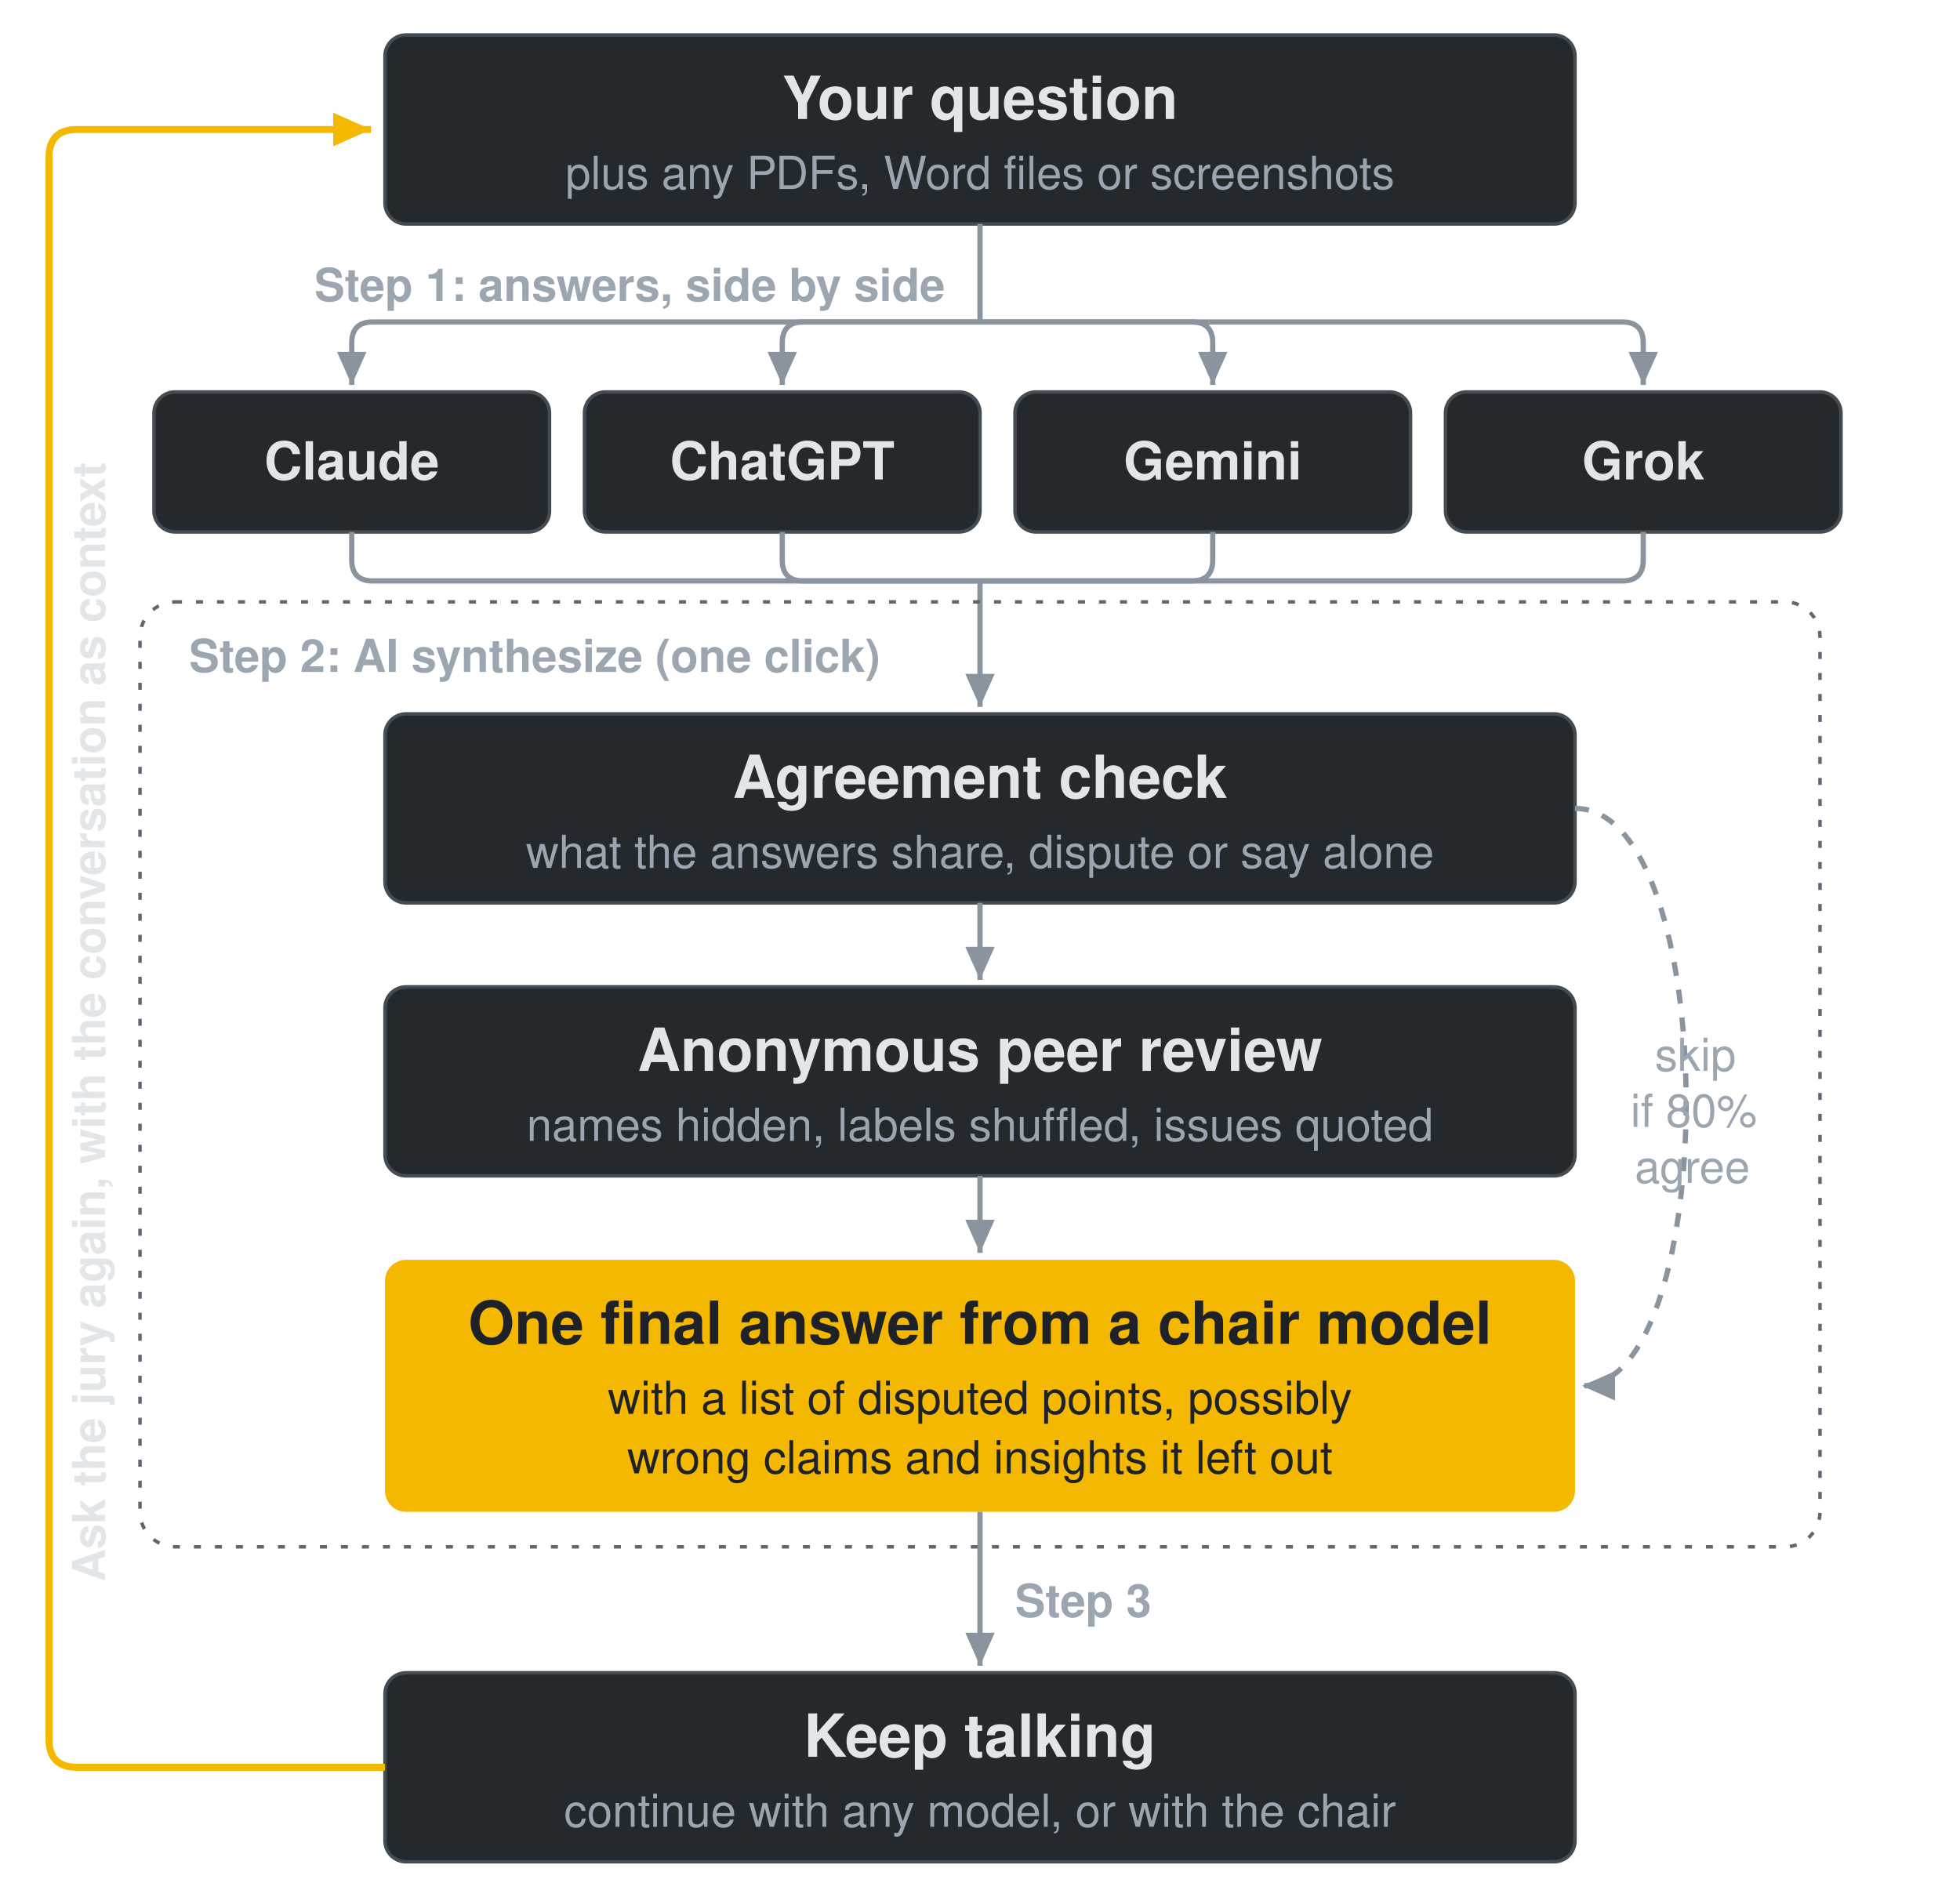
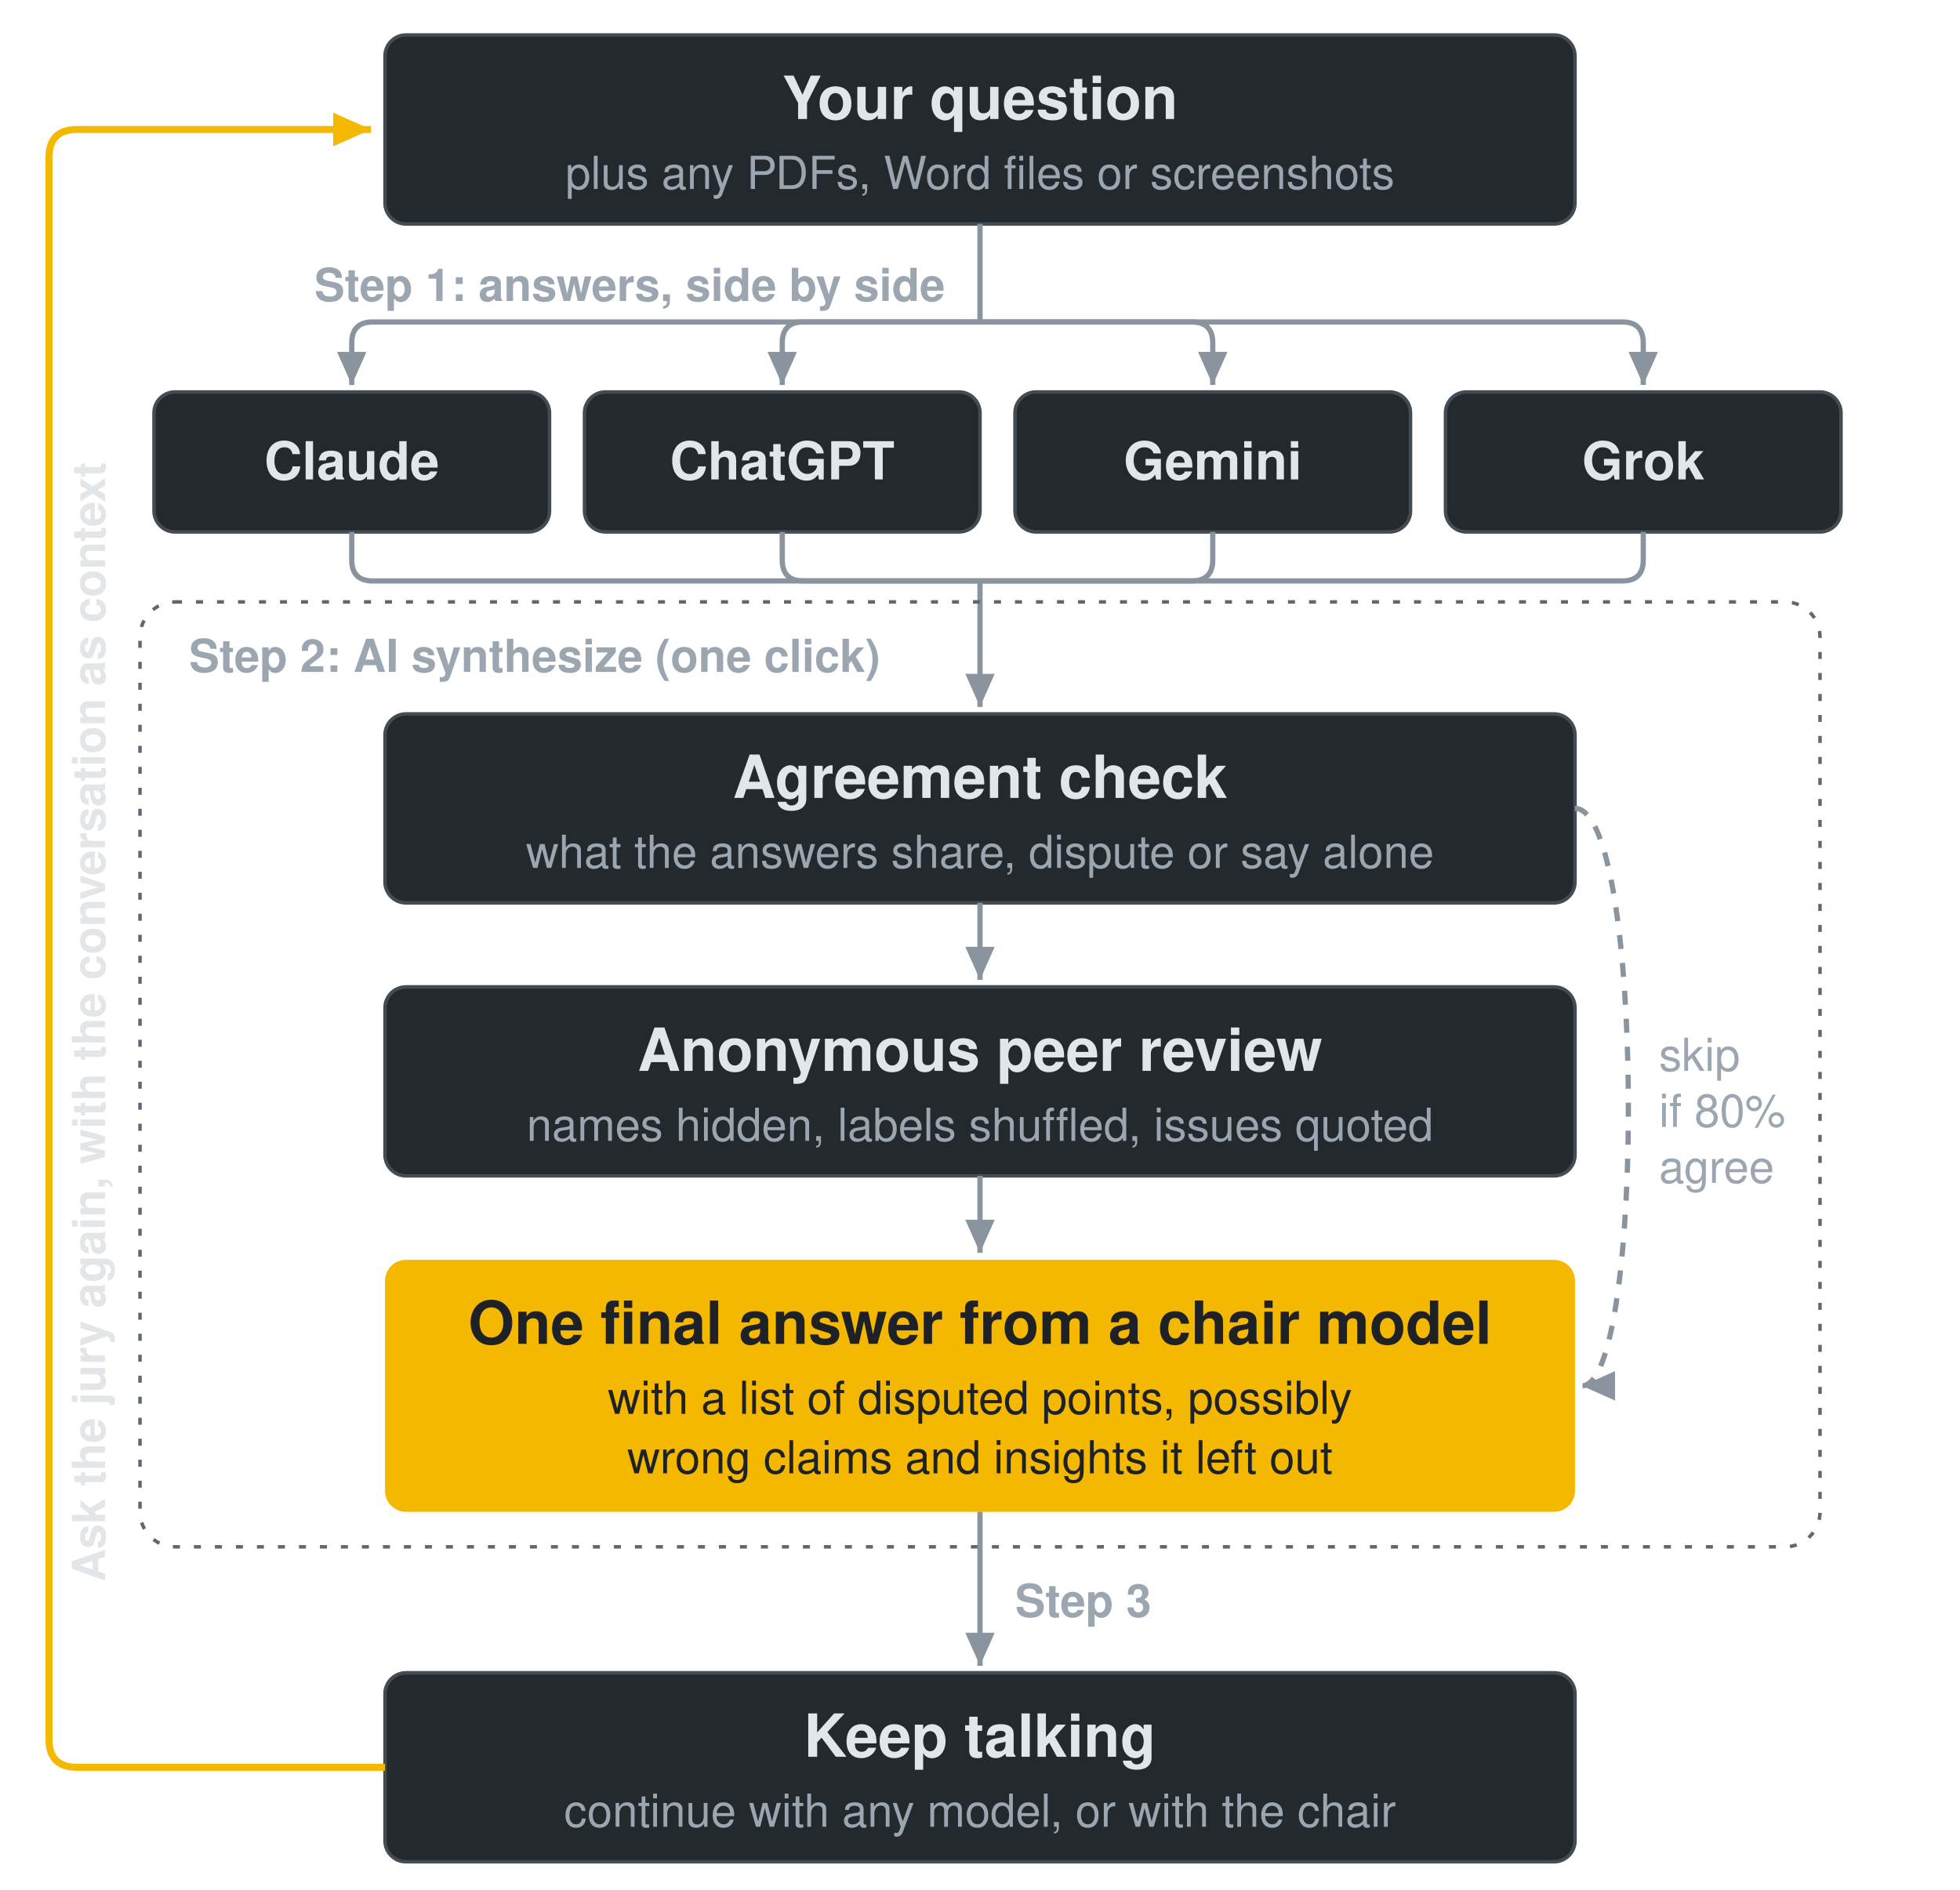
<svg xmlns="http://www.w3.org/2000/svg" width="560" height="540" viewBox="0 0 560 540" role="img" aria-labelledby="t d">
  <style>
    text { font-family: -apple-system, 'Segoe UI', 'Helvetica Neue', Helvetica, Arial, sans-serif; }
    .t { fill: #E3E6E9; font-size: 17px; font-weight: 600; }
    .s { fill: #9BA6B0; font-size: 13px; }
    .lbl { fill: #9BA6B0; font-size: 13px; font-weight: 600; }
    .m { fill: #E3E6E9; font-size: 15px; font-weight: 600; }
    .box { fill: #24292E; stroke: #434B53; stroke-width: 1; }
    .hot { fill: #F5B800; }
    .hot-t { fill: #1E2226; font-size: 17px; font-weight: 600; }
    .hot-s { fill: #1E2226; font-size: 13px; }
    .ln { fill: none; stroke: #8A949E; stroke-width: 1.5; }
    .dash { fill: none; stroke: #8A949E; stroke-width: 1.5; stroke-dasharray: 4 4; }
    .grp { fill: none; stroke: #5F6871; stroke-width: 1; stroke-dasharray: 2 4; }
    .loop { fill: none; stroke: #F5B800; stroke-width: 2; }
    .loop-t { fill: #E3E6E9; font-size: 13px; font-weight: 600; }
  </style>
  <defs>
    <marker id="a" viewBox="0 0 10 10" refX="9" refY="5" markerWidth="7" markerHeight="7" orient="auto-start-reverse">
      <path d="M0 1 L9 5 L0 9 z" fill="#8A949E" />
    </marker>
    <marker id="b" viewBox="0 0 10 10" refX="9" refY="5" markerWidth="6" markerHeight="6" orient="auto-start-reverse">
      <path d="M0 1 L9 5 L0 9 z" fill="#F5B800" />
    </marker>
  </defs>
  <rect class="box" x="110" y="10" width="340" height="54" rx="6" />
  <text class="t" x="280.0" y="34" text-anchor="middle">Your question</text>
  <text class="s" x="280.0" y="54" text-anchor="middle">plus any PDFs, Word files or screenshots</text>
  <text class="lbl" x="270" y="86" text-anchor="end">Step 1: answers, side by side</text>
  <path class="ln" d="M280 64 L280 92" />
  <path class="ln" d="M280 166 L280 202" marker-end="url(#a)" />
  <rect class="box" x="44" y="112" width="113" height="40" rx="6" />
  <text class="m" x="100.5" y="137" text-anchor="middle">Claude</text>
  <path class="ln" d="M280 92 L106.5 92 Q100.5 92 100.5 98 L100.5 110" marker-end="url(#a)" />
  <path class="ln" d="M100.5 152 L100.5 160 Q100.5 166 106.5 166 L280 166" />
  <rect class="box" x="167" y="112" width="113" height="40" rx="6" />
  <text class="m" x="223.5" y="137" text-anchor="middle">ChatGPT</text>
  <path class="ln" d="M280 92 L229.5 92 Q223.5 92 223.5 98 L223.5 110" marker-end="url(#a)" />
  <path class="ln" d="M223.5 152 L223.5 160 Q223.5 166 229.5 166 L280 166" />
  <rect class="box" x="290" y="112" width="113" height="40" rx="6" />
  <text class="m" x="346.5" y="137" text-anchor="middle">Gemini</text>
  <path class="ln" d="M280 92 L340.5 92 Q346.5 92 346.5 98 L346.5 110" marker-end="url(#a)" />
  <path class="ln" d="M346.5 152 L346.5 160 Q346.5 166 340.5 166 L280 166" />
  <rect class="box" x="413" y="112" width="113" height="40" rx="6" />
  <text class="m" x="469.5" y="137" text-anchor="middle">Grok</text>
  <path class="ln" d="M280 92 L463.5 92 Q469.5 92 469.5 98 L469.5 110" marker-end="url(#a)" />
  <path class="ln" d="M469.5 152 L469.5 160 Q469.5 166 463.5 166 L280 166" />
  <rect class="grp" x="40" y="172" width="480" height="270" rx="10" />
  <text class="lbl" x="54" y="192">Step 2: AI synthesize (one click)</text>
  <rect class="box" x="110" y="204" width="340" height="54" rx="6" />
  <text class="t" x="280.0" y="228" text-anchor="middle">Agreement check</text>
  <text class="s" x="280.0" y="248" text-anchor="middle">what the answers share, dispute or say alone</text>
  <path class="ln" d="M280 258 L280 280" marker-end="url(#a)" />
  <rect class="box" x="110" y="282" width="340" height="54" rx="6" />
  <text class="t" x="280.0" y="306" text-anchor="middle">Anonymous peer review</text>
  <text class="s" x="280.0" y="326" text-anchor="middle">names hidden, labels shuffled, issues quoted</text>
  <path class="ln" d="M280 336 L280 358" marker-end="url(#a)" />
  <rect class="hot" x="110" y="360" width="340" height="72" rx="6" />
  <text class="hot-t" x="280.0" y="384" text-anchor="middle">One final answer from a chair model</text>
  <text class="hot-s" x="280.0" y="404" text-anchor="middle">with a list of disputed points, possibly</text>
  <text class="hot-s" x="280.0" y="421" text-anchor="middle">wrong claims and insights it left out</text>
-   <path class="dash" d="M450 231 C492 231 492 396 452 396" marker-end="url(#a)" />
-   <text class="s" x="496" y="306" text-anchor="end">skip</text>
-   <text class="s" x="502" y="322" text-anchor="end">if 80%</text>
-   <text class="s" x="500" y="338" text-anchor="end">agree</text>
+   <path class="dash" d="M450 231 C470 231 470 396 452 396" marker-end="url(#a)" />
+   <text class="s" x="474" y="306">skip</text>
+   <text class="s" x="474" y="322">if 80%</text>
+   <text class="s" x="474" y="338">agree</text>
  <path class="ln" d="M280 432 L280 476" marker-end="url(#a)" />
  <text class="lbl" x="290" y="462">Step 3</text>
  <rect class="box" x="110" y="478" width="340" height="54" rx="6" />
  <text class="t" x="280.0" y="502" text-anchor="middle">Keep talking</text>
  <text class="s" x="280.0" y="522" text-anchor="middle">continue with any model, or with the chair</text>
  <path class="loop" d="M110 505 L22 505 Q14 505 14 497 L14 45 Q14 37 22 37 L106 37" marker-end="url(#b)" />
  <text class="loop-t" transform="translate(30 452) rotate(-90)">Ask the jury again, with the conversation as context</text>
</svg>
